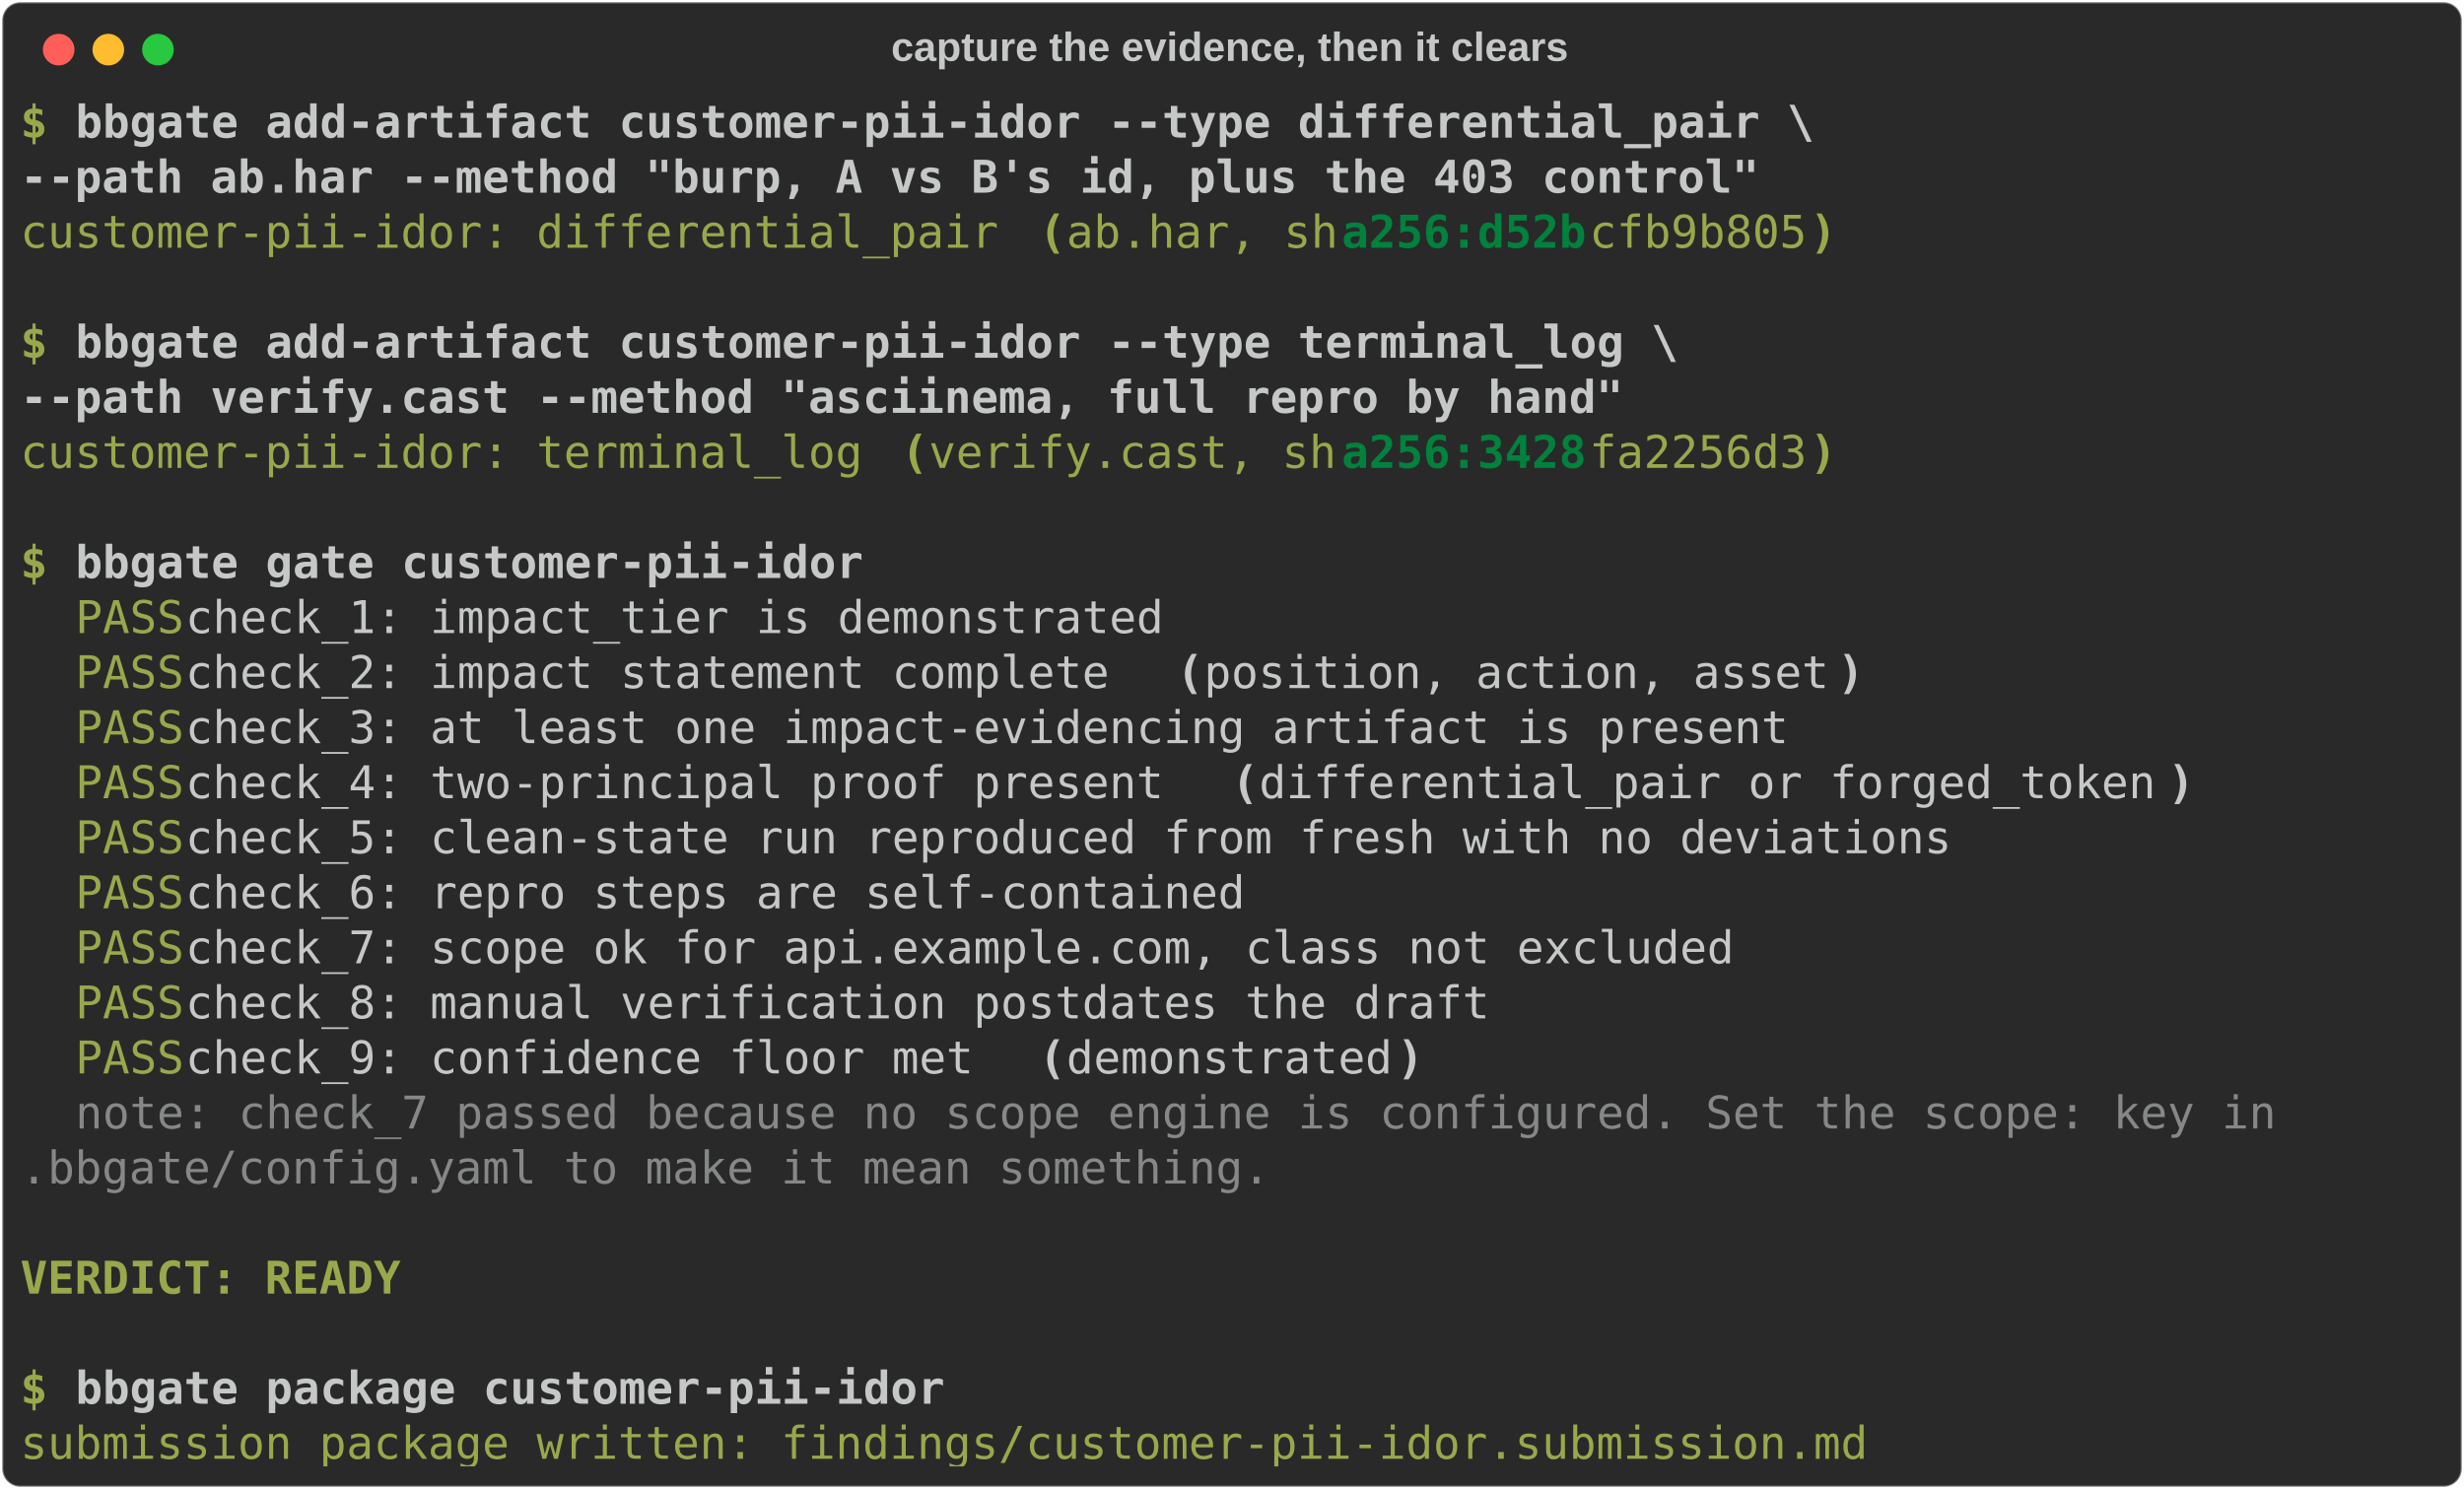
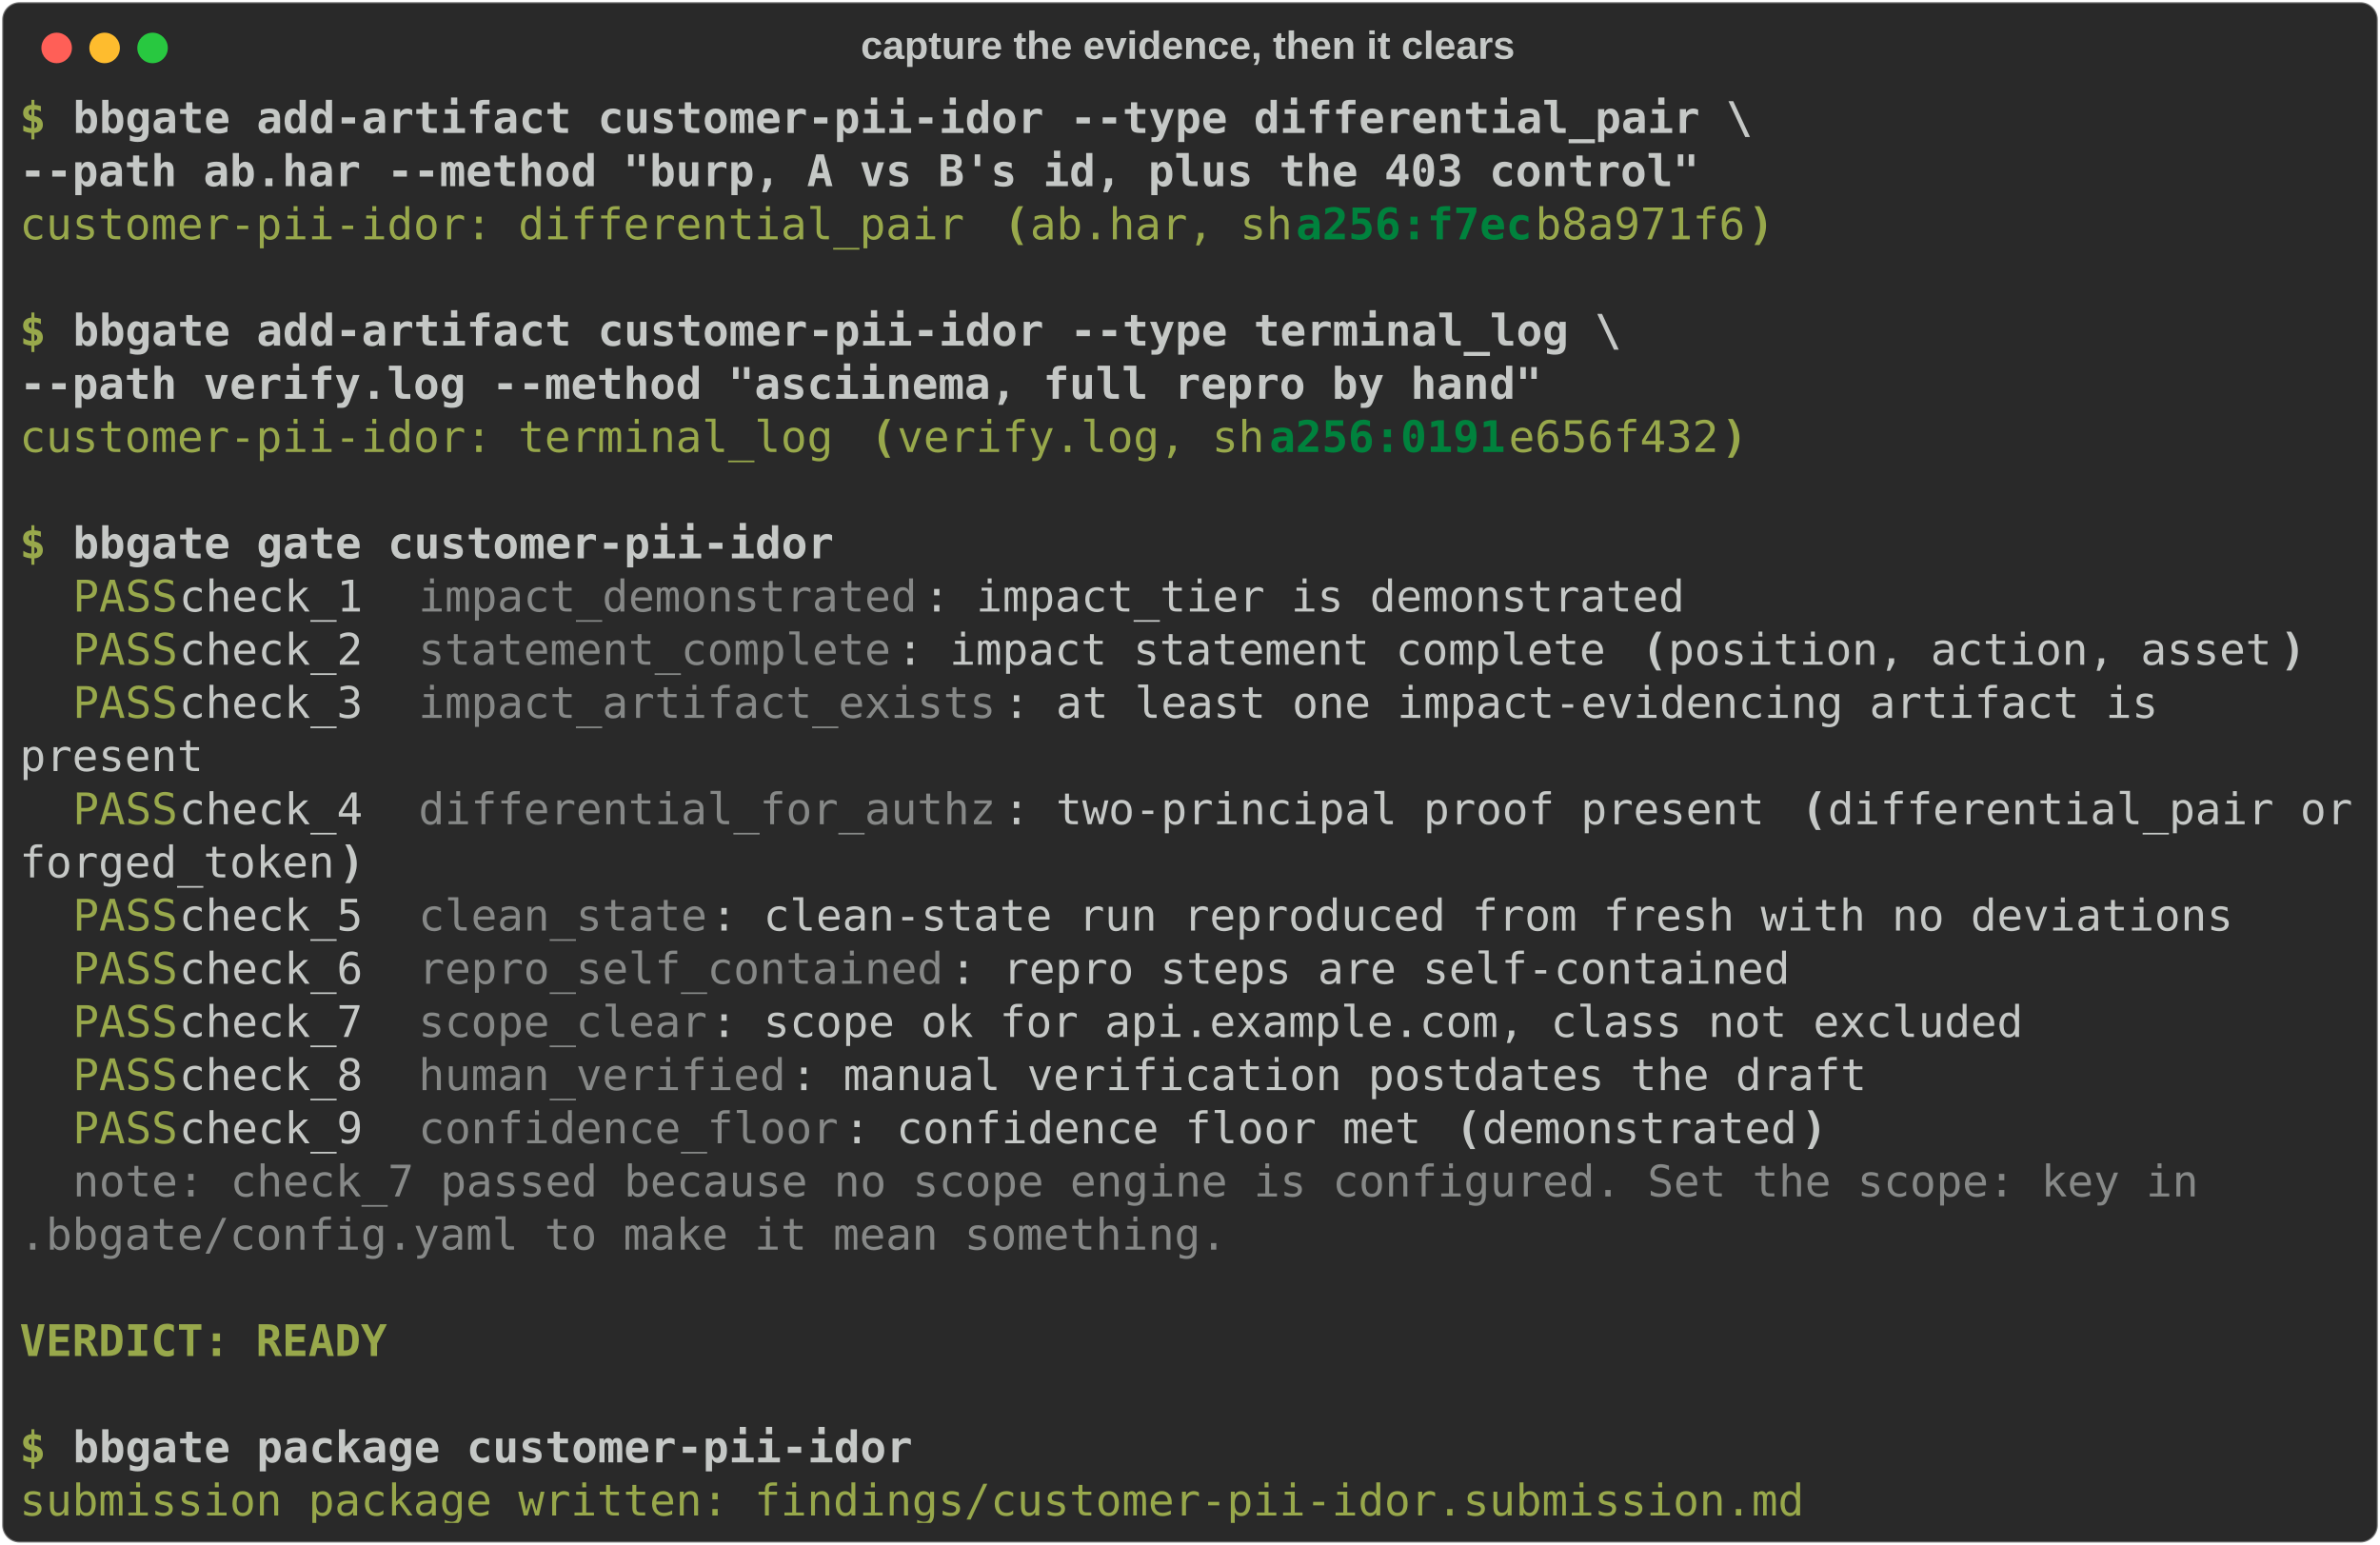
- <svg xmlns="http://www.w3.org/2000/svg" class="rich-terminal" viewBox="0 0 1092 660.0">
+ <svg xmlns="http://www.w3.org/2000/svg" class="rich-terminal" viewBox="0 0 1092 708.8">
  <style>

-     
-     
- 
-     .terminal-1960916499-matrix {
+     @font-face {
+         font-family: "Fira Code";
+         src: local("FiraCode-Regular"),
+                 url("https://cdnjs.cloudflare.com/ajax/libs/firacode/6.2.0/woff2/FiraCode-Regular.woff2") format("woff2"),
+                 url("https://cdnjs.cloudflare.com/ajax/libs/firacode/6.2.0/woff/FiraCode-Regular.woff") format("woff");
+         font-style: normal;
+         font-weight: 400;
+     }
+     @font-face {
+         font-family: "Fira Code";
+         src: local("FiraCode-Bold"),
+                 url("https://cdnjs.cloudflare.com/ajax/libs/firacode/6.2.0/woff2/FiraCode-Bold.woff2") format("woff2"),
+                 url("https://cdnjs.cloudflare.com/ajax/libs/firacode/6.2.0/woff/FiraCode-Bold.woff") format("woff");
+         font-style: bold;
+         font-weight: 700;
+     }
+ 
+     .terminal-2977672600-matrix {
        font-family: Fira Code, monospace;
        font-size: 20px;
        line-height: 24.4px;
        font-variant-east-asian: full-width;
    }

-     .terminal-1960916499-title {
+     .terminal-2977672600-title {
        font-size: 18px;
        font-weight: bold;
        font-family: arial;
    }

-     .terminal-1960916499-r1 { fill: #98a84b;font-weight: bold }
- .terminal-1960916499-r2 { fill: #c5c8c6;font-weight: bold }
- .terminal-1960916499-r3 { fill: #c5c8c6 }
- .terminal-1960916499-r4 { fill: #98a84b }
- .terminal-1960916499-r5 { fill: #00823d;font-weight: bold }
- .terminal-1960916499-r6 { fill: #868887 }
+     .terminal-2977672600-r1 { fill: #98a84b;font-weight: bold }
+ .terminal-2977672600-r2 { fill: #c5c8c6;font-weight: bold }
+ .terminal-2977672600-r3 { fill: #c5c8c6 }
+ .terminal-2977672600-r4 { fill: #98a84b }
+ .terminal-2977672600-r5 { fill: #00823d;font-weight: bold }
+ .terminal-2977672600-r6 { fill: #868887 }
    </style>
  <defs>
-     <clipPath id="terminal-1960916499-clip-terminal">
-       <rect x="0" y="0" width="1072.6" height="609.0" />
-     </clipPath>
-     <clipPath id="terminal-1960916499-line-0">
+     <clipPath id="terminal-2977672600-clip-terminal">
+       <rect x="0" y="0" width="1072.6" height="657.8" />
+     </clipPath>
+     <clipPath id="terminal-2977672600-line-0">
      <rect x="0" y="1.5" width="1073.6" height="24.65" />
    </clipPath>
-     <clipPath id="terminal-1960916499-line-1">
+     <clipPath id="terminal-2977672600-line-1">
      <rect x="0" y="25.9" width="1073.6" height="24.65" />
    </clipPath>
-     <clipPath id="terminal-1960916499-line-2">
+     <clipPath id="terminal-2977672600-line-2">
      <rect x="0" y="50.3" width="1073.6" height="24.65" />
    </clipPath>
-     <clipPath id="terminal-1960916499-line-3">
+     <clipPath id="terminal-2977672600-line-3">
      <rect x="0" y="74.7" width="1073.6" height="24.65" />
    </clipPath>
-     <clipPath id="terminal-1960916499-line-4">
+     <clipPath id="terminal-2977672600-line-4">
      <rect x="0" y="99.1" width="1073.6" height="24.65" />
    </clipPath>
-     <clipPath id="terminal-1960916499-line-5">
+     <clipPath id="terminal-2977672600-line-5">
      <rect x="0" y="123.5" width="1073.6" height="24.65" />
    </clipPath>
-     <clipPath id="terminal-1960916499-line-6">
+     <clipPath id="terminal-2977672600-line-6">
      <rect x="0" y="147.9" width="1073.6" height="24.65" />
    </clipPath>
-     <clipPath id="terminal-1960916499-line-7">
+     <clipPath id="terminal-2977672600-line-7">
      <rect x="0" y="172.3" width="1073.6" height="24.65" />
    </clipPath>
-     <clipPath id="terminal-1960916499-line-8">
+     <clipPath id="terminal-2977672600-line-8">
      <rect x="0" y="196.7" width="1073.6" height="24.65" />
    </clipPath>
-     <clipPath id="terminal-1960916499-line-9">
+     <clipPath id="terminal-2977672600-line-9">
      <rect x="0" y="221.1" width="1073.6" height="24.65" />
    </clipPath>
-     <clipPath id="terminal-1960916499-line-10">
+     <clipPath id="terminal-2977672600-line-10">
      <rect x="0" y="245.5" width="1073.6" height="24.65" />
    </clipPath>
-     <clipPath id="terminal-1960916499-line-11">
+     <clipPath id="terminal-2977672600-line-11">
      <rect x="0" y="269.9" width="1073.6" height="24.65" />
    </clipPath>
-     <clipPath id="terminal-1960916499-line-12">
+     <clipPath id="terminal-2977672600-line-12">
      <rect x="0" y="294.3" width="1073.6" height="24.65" />
    </clipPath>
-     <clipPath id="terminal-1960916499-line-13">
+     <clipPath id="terminal-2977672600-line-13">
      <rect x="0" y="318.7" width="1073.6" height="24.65" />
    </clipPath>
-     <clipPath id="terminal-1960916499-line-14">
+     <clipPath id="terminal-2977672600-line-14">
      <rect x="0" y="343.1" width="1073.6" height="24.65" />
    </clipPath>
-     <clipPath id="terminal-1960916499-line-15">
+     <clipPath id="terminal-2977672600-line-15">
      <rect x="0" y="367.5" width="1073.6" height="24.65" />
    </clipPath>
-     <clipPath id="terminal-1960916499-line-16">
+     <clipPath id="terminal-2977672600-line-16">
      <rect x="0" y="391.9" width="1073.6" height="24.65" />
    </clipPath>
-     <clipPath id="terminal-1960916499-line-17">
+     <clipPath id="terminal-2977672600-line-17">
      <rect x="0" y="416.3" width="1073.6" height="24.65" />
    </clipPath>
-     <clipPath id="terminal-1960916499-line-18">
+     <clipPath id="terminal-2977672600-line-18">
      <rect x="0" y="440.7" width="1073.6" height="24.65" />
    </clipPath>
-     <clipPath id="terminal-1960916499-line-19">
+     <clipPath id="terminal-2977672600-line-19">
      <rect x="0" y="465.1" width="1073.6" height="24.65" />
    </clipPath>
-     <clipPath id="terminal-1960916499-line-20">
+     <clipPath id="terminal-2977672600-line-20">
      <rect x="0" y="489.5" width="1073.6" height="24.65" />
    </clipPath>
-     <clipPath id="terminal-1960916499-line-21">
+     <clipPath id="terminal-2977672600-line-21">
      <rect x="0" y="513.9" width="1073.6" height="24.65" />
    </clipPath>
-     <clipPath id="terminal-1960916499-line-22">
+     <clipPath id="terminal-2977672600-line-22">
      <rect x="0" y="538.3" width="1073.6" height="24.65" />
    </clipPath>
-     <clipPath id="terminal-1960916499-line-23">
+     <clipPath id="terminal-2977672600-line-23">
      <rect x="0" y="562.7" width="1073.6" height="24.65" />
    </clipPath>
+     <clipPath id="terminal-2977672600-line-24">
+       <rect x="0" y="587.1" width="1073.6" height="24.65" />
+     </clipPath>
+     <clipPath id="terminal-2977672600-line-25">
+       <rect x="0" y="611.5" width="1073.6" height="24.65" />
+     </clipPath>
  </defs>
-   <rect fill="#292929" stroke="rgba(255,255,255,0.35)" stroke-width="1" x="1" y="1" width="1090" height="658" rx="8" />
-   <text class="terminal-1960916499-title" fill="#c5c8c6" text-anchor="middle" x="545" y="27">capture the evidence, then it clears</text>
+   <rect fill="#292929" stroke="rgba(255,255,255,0.35)" stroke-width="1" x="1" y="1" width="1090" height="706.8" rx="8" />
+   <text class="terminal-2977672600-title" fill="#c5c8c6" text-anchor="middle" x="545" y="27">capture the evidence, then it clears</text>
  <g transform="translate(26,22)">
    <circle cx="0" cy="0" r="7" fill="#ff5f57" />
    <circle cx="22" cy="0" r="7" fill="#febc2e" />
    <circle cx="44" cy="0" r="7" fill="#28c840" />
  </g>
-   <g transform="translate(9, 41)" clip-path="url(#terminal-1960916499-clip-terminal)">
-     <g class="terminal-1960916499-matrix">
-       <text class="terminal-1960916499-r1" x="0" y="20" textLength="24.4" clip-path="url(#terminal-1960916499-line-0)">$ </text>
-       <text class="terminal-1960916499-r2" x="24.4" y="20" textLength="780.8" clip-path="url(#terminal-1960916499-line-0)">bbgate add-artifact customer-pii-idor --type differential_pair \</text>
-       <text class="terminal-1960916499-r3" x="1073.6" y="20" textLength="12.2" clip-path="url(#terminal-1960916499-line-0)">
- </text>
-       <text class="terminal-1960916499-r2" x="0" y="44.4" textLength="854" clip-path="url(#terminal-1960916499-line-1)">      --path ab.har --method "burp, A vs B's id, plus the 403 control"</text>
-       <text class="terminal-1960916499-r3" x="1073.6" y="44.4" textLength="12.2" clip-path="url(#terminal-1960916499-line-1)">
- </text>
-       <text class="terminal-1960916499-r4" x="0" y="68.8" textLength="451.4" clip-path="url(#terminal-1960916499-line-2)">customer-pii-idor: differential_pair </text>
-       <text class="terminal-1960916499-r1" x="451.4" y="68.8" textLength="12.2" clip-path="url(#terminal-1960916499-line-2)">(</text>
-       <text class="terminal-1960916499-r4" x="463.6" y="68.8" textLength="122" clip-path="url(#terminal-1960916499-line-2)">ab.har, sh</text>
-       <text class="terminal-1960916499-r5" x="585.6" y="68.8" textLength="109.8" clip-path="url(#terminal-1960916499-line-2)">a256:d52b</text>
-       <text class="terminal-1960916499-r4" x="695.4" y="68.8" textLength="97.6" clip-path="url(#terminal-1960916499-line-2)">cfb9b805</text>
-       <text class="terminal-1960916499-r1" x="793" y="68.8" textLength="12.2" clip-path="url(#terminal-1960916499-line-2)">)</text>
-       <text class="terminal-1960916499-r3" x="1073.6" y="68.8" textLength="12.2" clip-path="url(#terminal-1960916499-line-2)">
- </text>
-       <text class="terminal-1960916499-r3" x="1073.6" y="93.2" textLength="12.2" clip-path="url(#terminal-1960916499-line-3)">
- </text>
-       <text class="terminal-1960916499-r1" x="0" y="117.6" textLength="24.4" clip-path="url(#terminal-1960916499-line-4)">$ </text>
-       <text class="terminal-1960916499-r2" x="24.4" y="117.6" textLength="719.8" clip-path="url(#terminal-1960916499-line-4)">bbgate add-artifact customer-pii-idor --type terminal_log \</text>
-       <text class="terminal-1960916499-r3" x="1073.6" y="117.6" textLength="12.2" clip-path="url(#terminal-1960916499-line-4)">
- </text>
-       <text class="terminal-1960916499-r2" x="0" y="142" textLength="793" clip-path="url(#terminal-1960916499-line-5)">      --path verify.cast --method "asciinema, full repro by hand"</text>
-       <text class="terminal-1960916499-r3" x="1073.6" y="142" textLength="12.2" clip-path="url(#terminal-1960916499-line-5)">
- </text>
-       <text class="terminal-1960916499-r4" x="0" y="166.4" textLength="390.4" clip-path="url(#terminal-1960916499-line-6)">customer-pii-idor: terminal_log </text>
-       <text class="terminal-1960916499-r1" x="390.4" y="166.4" textLength="12.2" clip-path="url(#terminal-1960916499-line-6)">(</text>
-       <text class="terminal-1960916499-r4" x="402.6" y="166.4" textLength="183" clip-path="url(#terminal-1960916499-line-6)">verify.cast, sh</text>
-       <text class="terminal-1960916499-r5" x="585.6" y="166.4" textLength="109.8" clip-path="url(#terminal-1960916499-line-6)">a256:3428</text>
-       <text class="terminal-1960916499-r4" x="695.4" y="166.4" textLength="97.6" clip-path="url(#terminal-1960916499-line-6)">fa2256d3</text>
-       <text class="terminal-1960916499-r1" x="793" y="166.4" textLength="12.2" clip-path="url(#terminal-1960916499-line-6)">)</text>
-       <text class="terminal-1960916499-r3" x="1073.6" y="166.4" textLength="12.2" clip-path="url(#terminal-1960916499-line-6)">
- </text>
-       <text class="terminal-1960916499-r3" x="1073.6" y="190.8" textLength="12.2" clip-path="url(#terminal-1960916499-line-7)">
- </text>
-       <text class="terminal-1960916499-r1" x="0" y="215.2" textLength="24.4" clip-path="url(#terminal-1960916499-line-8)">$ </text>
-       <text class="terminal-1960916499-r2" x="24.4" y="215.2" textLength="353.8" clip-path="url(#terminal-1960916499-line-8)">bbgate gate customer-pii-idor</text>
-       <text class="terminal-1960916499-r3" x="1073.6" y="215.2" textLength="12.2" clip-path="url(#terminal-1960916499-line-8)">
- </text>
-       <text class="terminal-1960916499-r4" x="24.4" y="239.6" textLength="48.8" clip-path="url(#terminal-1960916499-line-9)">PASS</text>
-       <text class="terminal-1960916499-r3" x="73.2" y="239.6" textLength="451.4" clip-path="url(#terminal-1960916499-line-9)"> check_1: impact_tier is demonstrated</text>
-       <text class="terminal-1960916499-r3" x="1073.6" y="239.6" textLength="12.2" clip-path="url(#terminal-1960916499-line-9)">
- </text>
-       <text class="terminal-1960916499-r4" x="24.4" y="264" textLength="48.8" clip-path="url(#terminal-1960916499-line-10)">PASS</text>
-       <text class="terminal-1960916499-r3" x="73.2" y="264" textLength="439.2" clip-path="url(#terminal-1960916499-line-10)"> check_2: impact statement complete </text>
-       <text class="terminal-1960916499-r2" x="512.4" y="264" textLength="12.2" clip-path="url(#terminal-1960916499-line-10)">(</text>
-       <text class="terminal-1960916499-r3" x="524.6" y="264" textLength="280.6" clip-path="url(#terminal-1960916499-line-10)">position, action, asset</text>
-       <text class="terminal-1960916499-r2" x="805.2" y="264" textLength="12.2" clip-path="url(#terminal-1960916499-line-10)">)</text>
-       <text class="terminal-1960916499-r3" x="1073.6" y="264" textLength="12.2" clip-path="url(#terminal-1960916499-line-10)">
- </text>
-       <text class="terminal-1960916499-r4" x="24.4" y="288.4" textLength="48.8" clip-path="url(#terminal-1960916499-line-11)">PASS</text>
-       <text class="terminal-1960916499-r3" x="73.2" y="288.4" textLength="732" clip-path="url(#terminal-1960916499-line-11)"> check_3: at least one impact-evidencing artifact is present</text>
-       <text class="terminal-1960916499-r3" x="1073.6" y="288.4" textLength="12.2" clip-path="url(#terminal-1960916499-line-11)">
- </text>
-       <text class="terminal-1960916499-r4" x="24.4" y="312.8" textLength="48.8" clip-path="url(#terminal-1960916499-line-12)">PASS</text>
-       <text class="terminal-1960916499-r3" x="73.2" y="312.8" textLength="463.6" clip-path="url(#terminal-1960916499-line-12)"> check_4: two-principal proof present </text>
-       <text class="terminal-1960916499-r2" x="536.8" y="312.8" textLength="12.2" clip-path="url(#terminal-1960916499-line-12)">(</text>
-       <text class="terminal-1960916499-r3" x="549" y="312.8" textLength="402.6" clip-path="url(#terminal-1960916499-line-12)">differential_pair or forged_token</text>
-       <text class="terminal-1960916499-r2" x="951.6" y="312.8" textLength="12.2" clip-path="url(#terminal-1960916499-line-12)">)</text>
-       <text class="terminal-1960916499-r3" x="1073.6" y="312.8" textLength="12.2" clip-path="url(#terminal-1960916499-line-12)">
- </text>
-       <text class="terminal-1960916499-r4" x="24.4" y="337.2" textLength="48.8" clip-path="url(#terminal-1960916499-line-13)">PASS</text>
-       <text class="terminal-1960916499-r3" x="73.2" y="337.2" textLength="805.2" clip-path="url(#terminal-1960916499-line-13)"> check_5: clean-state run reproduced from fresh with no deviations</text>
-       <text class="terminal-1960916499-r3" x="1073.6" y="337.2" textLength="12.2" clip-path="url(#terminal-1960916499-line-13)">
- </text>
-       <text class="terminal-1960916499-r4" x="24.4" y="361.6" textLength="48.8" clip-path="url(#terminal-1960916499-line-14)">PASS</text>
-       <text class="terminal-1960916499-r3" x="73.2" y="361.6" textLength="488" clip-path="url(#terminal-1960916499-line-14)"> check_6: repro steps are self-contained</text>
-       <text class="terminal-1960916499-r3" x="1073.6" y="361.6" textLength="12.2" clip-path="url(#terminal-1960916499-line-14)">
- </text>
-       <text class="terminal-1960916499-r4" x="24.4" y="386" textLength="48.8" clip-path="url(#terminal-1960916499-line-15)">PASS</text>
-       <text class="terminal-1960916499-r3" x="73.2" y="386" textLength="707.6" clip-path="url(#terminal-1960916499-line-15)"> check_7: scope ok for api.example.com, class not excluded</text>
-       <text class="terminal-1960916499-r3" x="1073.6" y="386" textLength="12.2" clip-path="url(#terminal-1960916499-line-15)">
- </text>
-       <text class="terminal-1960916499-r4" x="24.4" y="410.4" textLength="48.8" clip-path="url(#terminal-1960916499-line-16)">PASS</text>
-       <text class="terminal-1960916499-r3" x="73.2" y="410.4" textLength="597.8" clip-path="url(#terminal-1960916499-line-16)"> check_8: manual verification postdates the draft</text>
-       <text class="terminal-1960916499-r3" x="1073.6" y="410.4" textLength="12.2" clip-path="url(#terminal-1960916499-line-16)">
- </text>
-       <text class="terminal-1960916499-r4" x="24.4" y="434.8" textLength="48.8" clip-path="url(#terminal-1960916499-line-17)">PASS</text>
-       <text class="terminal-1960916499-r3" x="73.2" y="434.8" textLength="378.2" clip-path="url(#terminal-1960916499-line-17)"> check_9: confidence floor met </text>
-       <text class="terminal-1960916499-r2" x="451.4" y="434.8" textLength="12.2" clip-path="url(#terminal-1960916499-line-17)">(</text>
-       <text class="terminal-1960916499-r3" x="463.6" y="434.8" textLength="146.4" clip-path="url(#terminal-1960916499-line-17)">demonstrated</text>
-       <text class="terminal-1960916499-r2" x="610" y="434.8" textLength="12.2" clip-path="url(#terminal-1960916499-line-17)">)</text>
-       <text class="terminal-1960916499-r3" x="1073.6" y="434.8" textLength="12.2" clip-path="url(#terminal-1960916499-line-17)">
- </text>
-       <text class="terminal-1960916499-r6" x="24.4" y="459.2" textLength="1000.4" clip-path="url(#terminal-1960916499-line-18)">note: check_7 passed because no scope engine is configured. Set the scope: key in </text>
-       <text class="terminal-1960916499-r3" x="1073.6" y="459.2" textLength="12.2" clip-path="url(#terminal-1960916499-line-18)">
- </text>
-       <text class="terminal-1960916499-r6" x="0" y="483.6" textLength="561.2" clip-path="url(#terminal-1960916499-line-19)">.bbgate/config.yaml to make it mean something.</text>
-       <text class="terminal-1960916499-r3" x="1073.6" y="483.6" textLength="12.2" clip-path="url(#terminal-1960916499-line-19)">
- </text>
-       <text class="terminal-1960916499-r3" x="1073.6" y="508" textLength="12.2" clip-path="url(#terminal-1960916499-line-20)">
- </text>
-       <text class="terminal-1960916499-r1" x="0" y="532.4" textLength="170.8" clip-path="url(#terminal-1960916499-line-21)">VERDICT: READY</text>
-       <text class="terminal-1960916499-r3" x="1073.6" y="532.4" textLength="12.2" clip-path="url(#terminal-1960916499-line-21)">
- </text>
-       <text class="terminal-1960916499-r3" x="1073.6" y="556.8" textLength="12.2" clip-path="url(#terminal-1960916499-line-22)">
- </text>
-       <text class="terminal-1960916499-r1" x="0" y="581.2" textLength="24.4" clip-path="url(#terminal-1960916499-line-23)">$ </text>
-       <text class="terminal-1960916499-r2" x="24.4" y="581.2" textLength="390.4" clip-path="url(#terminal-1960916499-line-23)">bbgate package customer-pii-idor</text>
-       <text class="terminal-1960916499-r3" x="1073.6" y="581.2" textLength="12.2" clip-path="url(#terminal-1960916499-line-23)">
- </text>
-       <text class="terminal-1960916499-r4" x="0" y="605.6" textLength="829.6" clip-path="url(#terminal-1960916499-line-24)">submission package written: findings/customer-pii-idor.submission.md</text>
-       <text class="terminal-1960916499-r3" x="1073.6" y="605.6" textLength="12.2" clip-path="url(#terminal-1960916499-line-24)">
+   <g transform="translate(9, 41)" clip-path="url(#terminal-2977672600-clip-terminal)">
+     <g class="terminal-2977672600-matrix">
+       <text class="terminal-2977672600-r1" x="0" y="20" textLength="24.4" clip-path="url(#terminal-2977672600-line-0)">$ </text>
+       <text class="terminal-2977672600-r2" x="24.4" y="20" textLength="780.8" clip-path="url(#terminal-2977672600-line-0)">bbgate add-artifact customer-pii-idor --type differential_pair \</text>
+       <text class="terminal-2977672600-r3" x="1073.6" y="20" textLength="12.2" clip-path="url(#terminal-2977672600-line-0)">
+ </text>
+       <text class="terminal-2977672600-r2" x="0" y="44.4" textLength="854" clip-path="url(#terminal-2977672600-line-1)">      --path ab.har --method "burp, A vs B's id, plus the 403 control"</text>
+       <text class="terminal-2977672600-r3" x="1073.6" y="44.4" textLength="12.2" clip-path="url(#terminal-2977672600-line-1)">
+ </text>
+       <text class="terminal-2977672600-r4" x="0" y="68.8" textLength="451.4" clip-path="url(#terminal-2977672600-line-2)">customer-pii-idor: differential_pair </text>
+       <text class="terminal-2977672600-r1" x="451.4" y="68.8" textLength="12.2" clip-path="url(#terminal-2977672600-line-2)">(</text>
+       <text class="terminal-2977672600-r4" x="463.6" y="68.8" textLength="122" clip-path="url(#terminal-2977672600-line-2)">ab.har, sh</text>
+       <text class="terminal-2977672600-r5" x="585.6" y="68.8" textLength="109.8" clip-path="url(#terminal-2977672600-line-2)">a256:f7ec</text>
+       <text class="terminal-2977672600-r4" x="695.4" y="68.8" textLength="97.6" clip-path="url(#terminal-2977672600-line-2)">b8a971f6</text>
+       <text class="terminal-2977672600-r1" x="793" y="68.8" textLength="12.2" clip-path="url(#terminal-2977672600-line-2)">)</text>
+       <text class="terminal-2977672600-r3" x="1073.6" y="68.8" textLength="12.2" clip-path="url(#terminal-2977672600-line-2)">
+ </text>
+       <text class="terminal-2977672600-r3" x="1073.6" y="93.2" textLength="12.2" clip-path="url(#terminal-2977672600-line-3)">
+ </text>
+       <text class="terminal-2977672600-r1" x="0" y="117.6" textLength="24.4" clip-path="url(#terminal-2977672600-line-4)">$ </text>
+       <text class="terminal-2977672600-r2" x="24.4" y="117.6" textLength="719.8" clip-path="url(#terminal-2977672600-line-4)">bbgate add-artifact customer-pii-idor --type terminal_log \</text>
+       <text class="terminal-2977672600-r3" x="1073.6" y="117.6" textLength="12.2" clip-path="url(#terminal-2977672600-line-4)">
+ </text>
+       <text class="terminal-2977672600-r2" x="0" y="142" textLength="780.8" clip-path="url(#terminal-2977672600-line-5)">      --path verify.log --method "asciinema, full repro by hand"</text>
+       <text class="terminal-2977672600-r3" x="1073.6" y="142" textLength="12.2" clip-path="url(#terminal-2977672600-line-5)">
+ </text>
+       <text class="terminal-2977672600-r4" x="0" y="166.4" textLength="390.4" clip-path="url(#terminal-2977672600-line-6)">customer-pii-idor: terminal_log </text>
+       <text class="terminal-2977672600-r1" x="390.4" y="166.4" textLength="12.2" clip-path="url(#terminal-2977672600-line-6)">(</text>
+       <text class="terminal-2977672600-r4" x="402.6" y="166.4" textLength="170.8" clip-path="url(#terminal-2977672600-line-6)">verify.log, sh</text>
+       <text class="terminal-2977672600-r5" x="573.4" y="166.4" textLength="109.8" clip-path="url(#terminal-2977672600-line-6)">a256:0191</text>
+       <text class="terminal-2977672600-r4" x="683.2" y="166.4" textLength="97.6" clip-path="url(#terminal-2977672600-line-6)">e656f432</text>
+       <text class="terminal-2977672600-r1" x="780.8" y="166.4" textLength="12.2" clip-path="url(#terminal-2977672600-line-6)">)</text>
+       <text class="terminal-2977672600-r3" x="1073.6" y="166.4" textLength="12.2" clip-path="url(#terminal-2977672600-line-6)">
+ </text>
+       <text class="terminal-2977672600-r3" x="1073.6" y="190.8" textLength="12.2" clip-path="url(#terminal-2977672600-line-7)">
+ </text>
+       <text class="terminal-2977672600-r1" x="0" y="215.2" textLength="24.4" clip-path="url(#terminal-2977672600-line-8)">$ </text>
+       <text class="terminal-2977672600-r2" x="24.4" y="215.2" textLength="353.8" clip-path="url(#terminal-2977672600-line-8)">bbgate gate customer-pii-idor</text>
+       <text class="terminal-2977672600-r3" x="1073.6" y="215.2" textLength="12.2" clip-path="url(#terminal-2977672600-line-8)">
+ </text>
+       <text class="terminal-2977672600-r4" x="24.4" y="239.6" textLength="48.8" clip-path="url(#terminal-2977672600-line-9)">PASS</text>
+       <text class="terminal-2977672600-r3" x="73.2" y="239.6" textLength="109.8" clip-path="url(#terminal-2977672600-line-9)"> check_1 </text>
+       <text class="terminal-2977672600-r6" x="183" y="239.6" textLength="231.8" clip-path="url(#terminal-2977672600-line-9)">impact_demonstrated</text>
+       <text class="terminal-2977672600-r3" x="414.8" y="239.6" textLength="353.8" clip-path="url(#terminal-2977672600-line-9)">: impact_tier is demonstrated</text>
+       <text class="terminal-2977672600-r3" x="1073.6" y="239.6" textLength="12.2" clip-path="url(#terminal-2977672600-line-9)">
+ </text>
+       <text class="terminal-2977672600-r4" x="24.4" y="264" textLength="48.8" clip-path="url(#terminal-2977672600-line-10)">PASS</text>
+       <text class="terminal-2977672600-r3" x="73.2" y="264" textLength="109.8" clip-path="url(#terminal-2977672600-line-10)"> check_2 </text>
+       <text class="terminal-2977672600-r6" x="183" y="264" textLength="219.6" clip-path="url(#terminal-2977672600-line-10)">statement_complete</text>
+       <text class="terminal-2977672600-r3" x="402.6" y="264" textLength="341.6" clip-path="url(#terminal-2977672600-line-10)">: impact statement complete </text>
+       <text class="terminal-2977672600-r2" x="744.2" y="264" textLength="12.2" clip-path="url(#terminal-2977672600-line-10)">(</text>
+       <text class="terminal-2977672600-r3" x="756.4" y="264" textLength="280.6" clip-path="url(#terminal-2977672600-line-10)">position, action, asset</text>
+       <text class="terminal-2977672600-r2" x="1037" y="264" textLength="12.2" clip-path="url(#terminal-2977672600-line-10)">)</text>
+       <text class="terminal-2977672600-r3" x="1073.6" y="264" textLength="12.2" clip-path="url(#terminal-2977672600-line-10)">
+ </text>
+       <text class="terminal-2977672600-r4" x="24.4" y="288.4" textLength="48.8" clip-path="url(#terminal-2977672600-line-11)">PASS</text>
+       <text class="terminal-2977672600-r3" x="73.2" y="288.4" textLength="109.8" clip-path="url(#terminal-2977672600-line-11)"> check_3 </text>
+       <text class="terminal-2977672600-r6" x="183" y="288.4" textLength="268.4" clip-path="url(#terminal-2977672600-line-11)">impact_artifact_exists</text>
+       <text class="terminal-2977672600-r3" x="451.4" y="288.4" textLength="549" clip-path="url(#terminal-2977672600-line-11)">: at least one impact-evidencing artifact is </text>
+       <text class="terminal-2977672600-r3" x="1073.6" y="288.4" textLength="12.2" clip-path="url(#terminal-2977672600-line-11)">
+ </text>
+       <text class="terminal-2977672600-r3" x="0" y="312.8" textLength="85.4" clip-path="url(#terminal-2977672600-line-12)">present</text>
+       <text class="terminal-2977672600-r3" x="1073.6" y="312.8" textLength="12.2" clip-path="url(#terminal-2977672600-line-12)">
+ </text>
+       <text class="terminal-2977672600-r4" x="24.4" y="337.2" textLength="48.8" clip-path="url(#terminal-2977672600-line-13)">PASS</text>
+       <text class="terminal-2977672600-r3" x="73.2" y="337.2" textLength="109.8" clip-path="url(#terminal-2977672600-line-13)"> check_4 </text>
+       <text class="terminal-2977672600-r6" x="183" y="337.2" textLength="268.4" clip-path="url(#terminal-2977672600-line-13)">differential_for_authz</text>
+       <text class="terminal-2977672600-r3" x="451.4" y="337.2" textLength="366" clip-path="url(#terminal-2977672600-line-13)">: two-principal proof present </text>
+       <text class="terminal-2977672600-r2" x="817.4" y="337.2" textLength="12.2" clip-path="url(#terminal-2977672600-line-13)">(</text>
+       <text class="terminal-2977672600-r3" x="829.6" y="337.2" textLength="244" clip-path="url(#terminal-2977672600-line-13)">differential_pair or</text>
+       <text class="terminal-2977672600-r3" x="1073.6" y="337.2" textLength="12.2" clip-path="url(#terminal-2977672600-line-13)">
+ </text>
+       <text class="terminal-2977672600-r3" x="0" y="361.6" textLength="146.4" clip-path="url(#terminal-2977672600-line-14)">forged_token</text>
+       <text class="terminal-2977672600-r2" x="146.4" y="361.6" textLength="12.2" clip-path="url(#terminal-2977672600-line-14)">)</text>
+       <text class="terminal-2977672600-r3" x="1073.6" y="361.6" textLength="12.2" clip-path="url(#terminal-2977672600-line-14)">
+ </text>
+       <text class="terminal-2977672600-r4" x="24.4" y="386" textLength="48.8" clip-path="url(#terminal-2977672600-line-15)">PASS</text>
+       <text class="terminal-2977672600-r3" x="73.2" y="386" textLength="109.8" clip-path="url(#terminal-2977672600-line-15)"> check_5 </text>
+       <text class="terminal-2977672600-r6" x="183" y="386" textLength="134.2" clip-path="url(#terminal-2977672600-line-15)">clean_state</text>
+       <text class="terminal-2977672600-r3" x="317.2" y="386" textLength="707.6" clip-path="url(#terminal-2977672600-line-15)">: clean-state run reproduced from fresh with no deviations</text>
+       <text class="terminal-2977672600-r3" x="1073.6" y="386" textLength="12.2" clip-path="url(#terminal-2977672600-line-15)">
+ </text>
+       <text class="terminal-2977672600-r4" x="24.4" y="410.4" textLength="48.8" clip-path="url(#terminal-2977672600-line-16)">PASS</text>
+       <text class="terminal-2977672600-r3" x="73.2" y="410.4" textLength="109.8" clip-path="url(#terminal-2977672600-line-16)"> check_6 </text>
+       <text class="terminal-2977672600-r6" x="183" y="410.4" textLength="244" clip-path="url(#terminal-2977672600-line-16)">repro_self_contained</text>
+       <text class="terminal-2977672600-r3" x="427" y="410.4" textLength="390.4" clip-path="url(#terminal-2977672600-line-16)">: repro steps are self-contained</text>
+       <text class="terminal-2977672600-r3" x="1073.6" y="410.4" textLength="12.2" clip-path="url(#terminal-2977672600-line-16)">
+ </text>
+       <text class="terminal-2977672600-r4" x="24.4" y="434.8" textLength="48.8" clip-path="url(#terminal-2977672600-line-17)">PASS</text>
+       <text class="terminal-2977672600-r3" x="73.2" y="434.8" textLength="109.8" clip-path="url(#terminal-2977672600-line-17)"> check_7 </text>
+       <text class="terminal-2977672600-r6" x="183" y="434.8" textLength="134.2" clip-path="url(#terminal-2977672600-line-17)">scope_clear</text>
+       <text class="terminal-2977672600-r3" x="317.2" y="434.8" textLength="610" clip-path="url(#terminal-2977672600-line-17)">: scope ok for api.example.com, class not excluded</text>
+       <text class="terminal-2977672600-r3" x="1073.6" y="434.8" textLength="12.2" clip-path="url(#terminal-2977672600-line-17)">
+ </text>
+       <text class="terminal-2977672600-r4" x="24.4" y="459.2" textLength="48.8" clip-path="url(#terminal-2977672600-line-18)">PASS</text>
+       <text class="terminal-2977672600-r3" x="73.2" y="459.2" textLength="109.8" clip-path="url(#terminal-2977672600-line-18)"> check_8 </text>
+       <text class="terminal-2977672600-r6" x="183" y="459.2" textLength="170.8" clip-path="url(#terminal-2977672600-line-18)">human_verified</text>
+       <text class="terminal-2977672600-r3" x="353.8" y="459.2" textLength="500.2" clip-path="url(#terminal-2977672600-line-18)">: manual verification postdates the draft</text>
+       <text class="terminal-2977672600-r3" x="1073.6" y="459.2" textLength="12.2" clip-path="url(#terminal-2977672600-line-18)">
+ </text>
+       <text class="terminal-2977672600-r4" x="24.4" y="483.6" textLength="48.8" clip-path="url(#terminal-2977672600-line-19)">PASS</text>
+       <text class="terminal-2977672600-r3" x="73.2" y="483.6" textLength="109.8" clip-path="url(#terminal-2977672600-line-19)"> check_9 </text>
+       <text class="terminal-2977672600-r6" x="183" y="483.6" textLength="195.2" clip-path="url(#terminal-2977672600-line-19)">confidence_floor</text>
+       <text class="terminal-2977672600-r3" x="378.2" y="483.6" textLength="280.6" clip-path="url(#terminal-2977672600-line-19)">: confidence floor met </text>
+       <text class="terminal-2977672600-r2" x="658.8" y="483.6" textLength="12.2" clip-path="url(#terminal-2977672600-line-19)">(</text>
+       <text class="terminal-2977672600-r3" x="671" y="483.6" textLength="146.4" clip-path="url(#terminal-2977672600-line-19)">demonstrated</text>
+       <text class="terminal-2977672600-r2" x="817.4" y="483.6" textLength="12.2" clip-path="url(#terminal-2977672600-line-19)">)</text>
+       <text class="terminal-2977672600-r3" x="1073.6" y="483.6" textLength="12.2" clip-path="url(#terminal-2977672600-line-19)">
+ </text>
+       <text class="terminal-2977672600-r6" x="24.4" y="508" textLength="1000.4" clip-path="url(#terminal-2977672600-line-20)">note: check_7 passed because no scope engine is configured. Set the scope: key in </text>
+       <text class="terminal-2977672600-r3" x="1073.6" y="508" textLength="12.2" clip-path="url(#terminal-2977672600-line-20)">
+ </text>
+       <text class="terminal-2977672600-r6" x="0" y="532.4" textLength="561.2" clip-path="url(#terminal-2977672600-line-21)">.bbgate/config.yaml to make it mean something.</text>
+       <text class="terminal-2977672600-r3" x="1073.6" y="532.4" textLength="12.2" clip-path="url(#terminal-2977672600-line-21)">
+ </text>
+       <text class="terminal-2977672600-r3" x="1073.6" y="556.8" textLength="12.2" clip-path="url(#terminal-2977672600-line-22)">
+ </text>
+       <text class="terminal-2977672600-r1" x="0" y="581.2" textLength="170.8" clip-path="url(#terminal-2977672600-line-23)">VERDICT: READY</text>
+       <text class="terminal-2977672600-r3" x="1073.6" y="581.2" textLength="12.2" clip-path="url(#terminal-2977672600-line-23)">
+ </text>
+       <text class="terminal-2977672600-r3" x="1073.6" y="605.6" textLength="12.2" clip-path="url(#terminal-2977672600-line-24)">
+ </text>
+       <text class="terminal-2977672600-r1" x="0" y="630" textLength="24.4" clip-path="url(#terminal-2977672600-line-25)">$ </text>
+       <text class="terminal-2977672600-r2" x="24.4" y="630" textLength="390.4" clip-path="url(#terminal-2977672600-line-25)">bbgate package customer-pii-idor</text>
+       <text class="terminal-2977672600-r3" x="1073.6" y="630" textLength="12.2" clip-path="url(#terminal-2977672600-line-25)">
+ </text>
+       <text class="terminal-2977672600-r4" x="0" y="654.4" textLength="829.6" clip-path="url(#terminal-2977672600-line-26)">submission package written: findings/customer-pii-idor.submission.md</text>
+       <text class="terminal-2977672600-r3" x="1073.6" y="654.4" textLength="12.2" clip-path="url(#terminal-2977672600-line-26)">
</text>
    </g>
  </g>
</svg>
